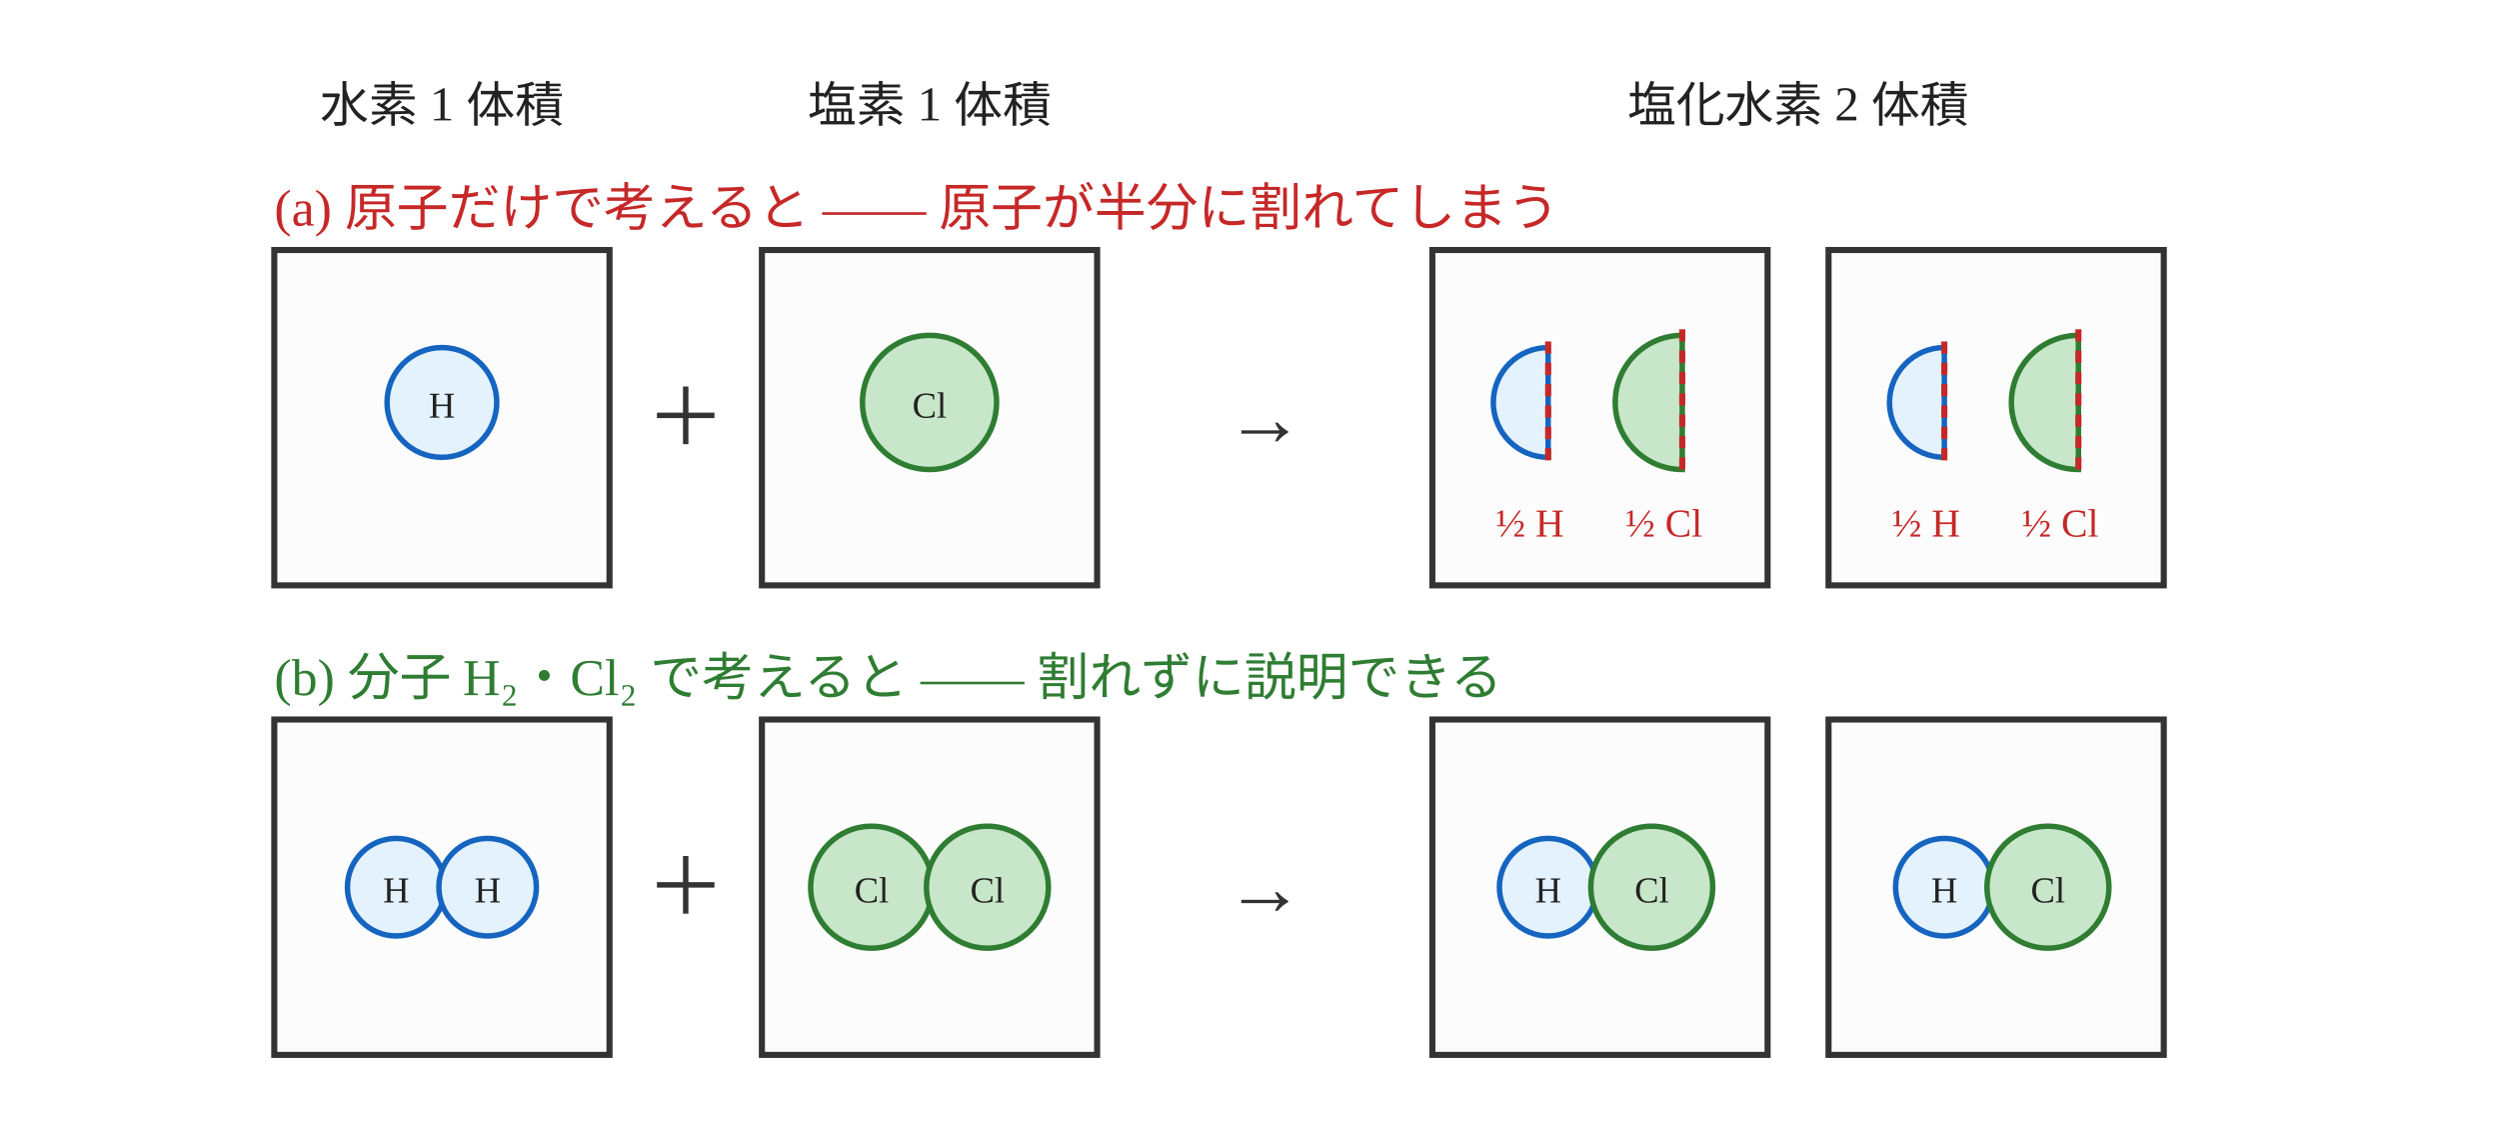
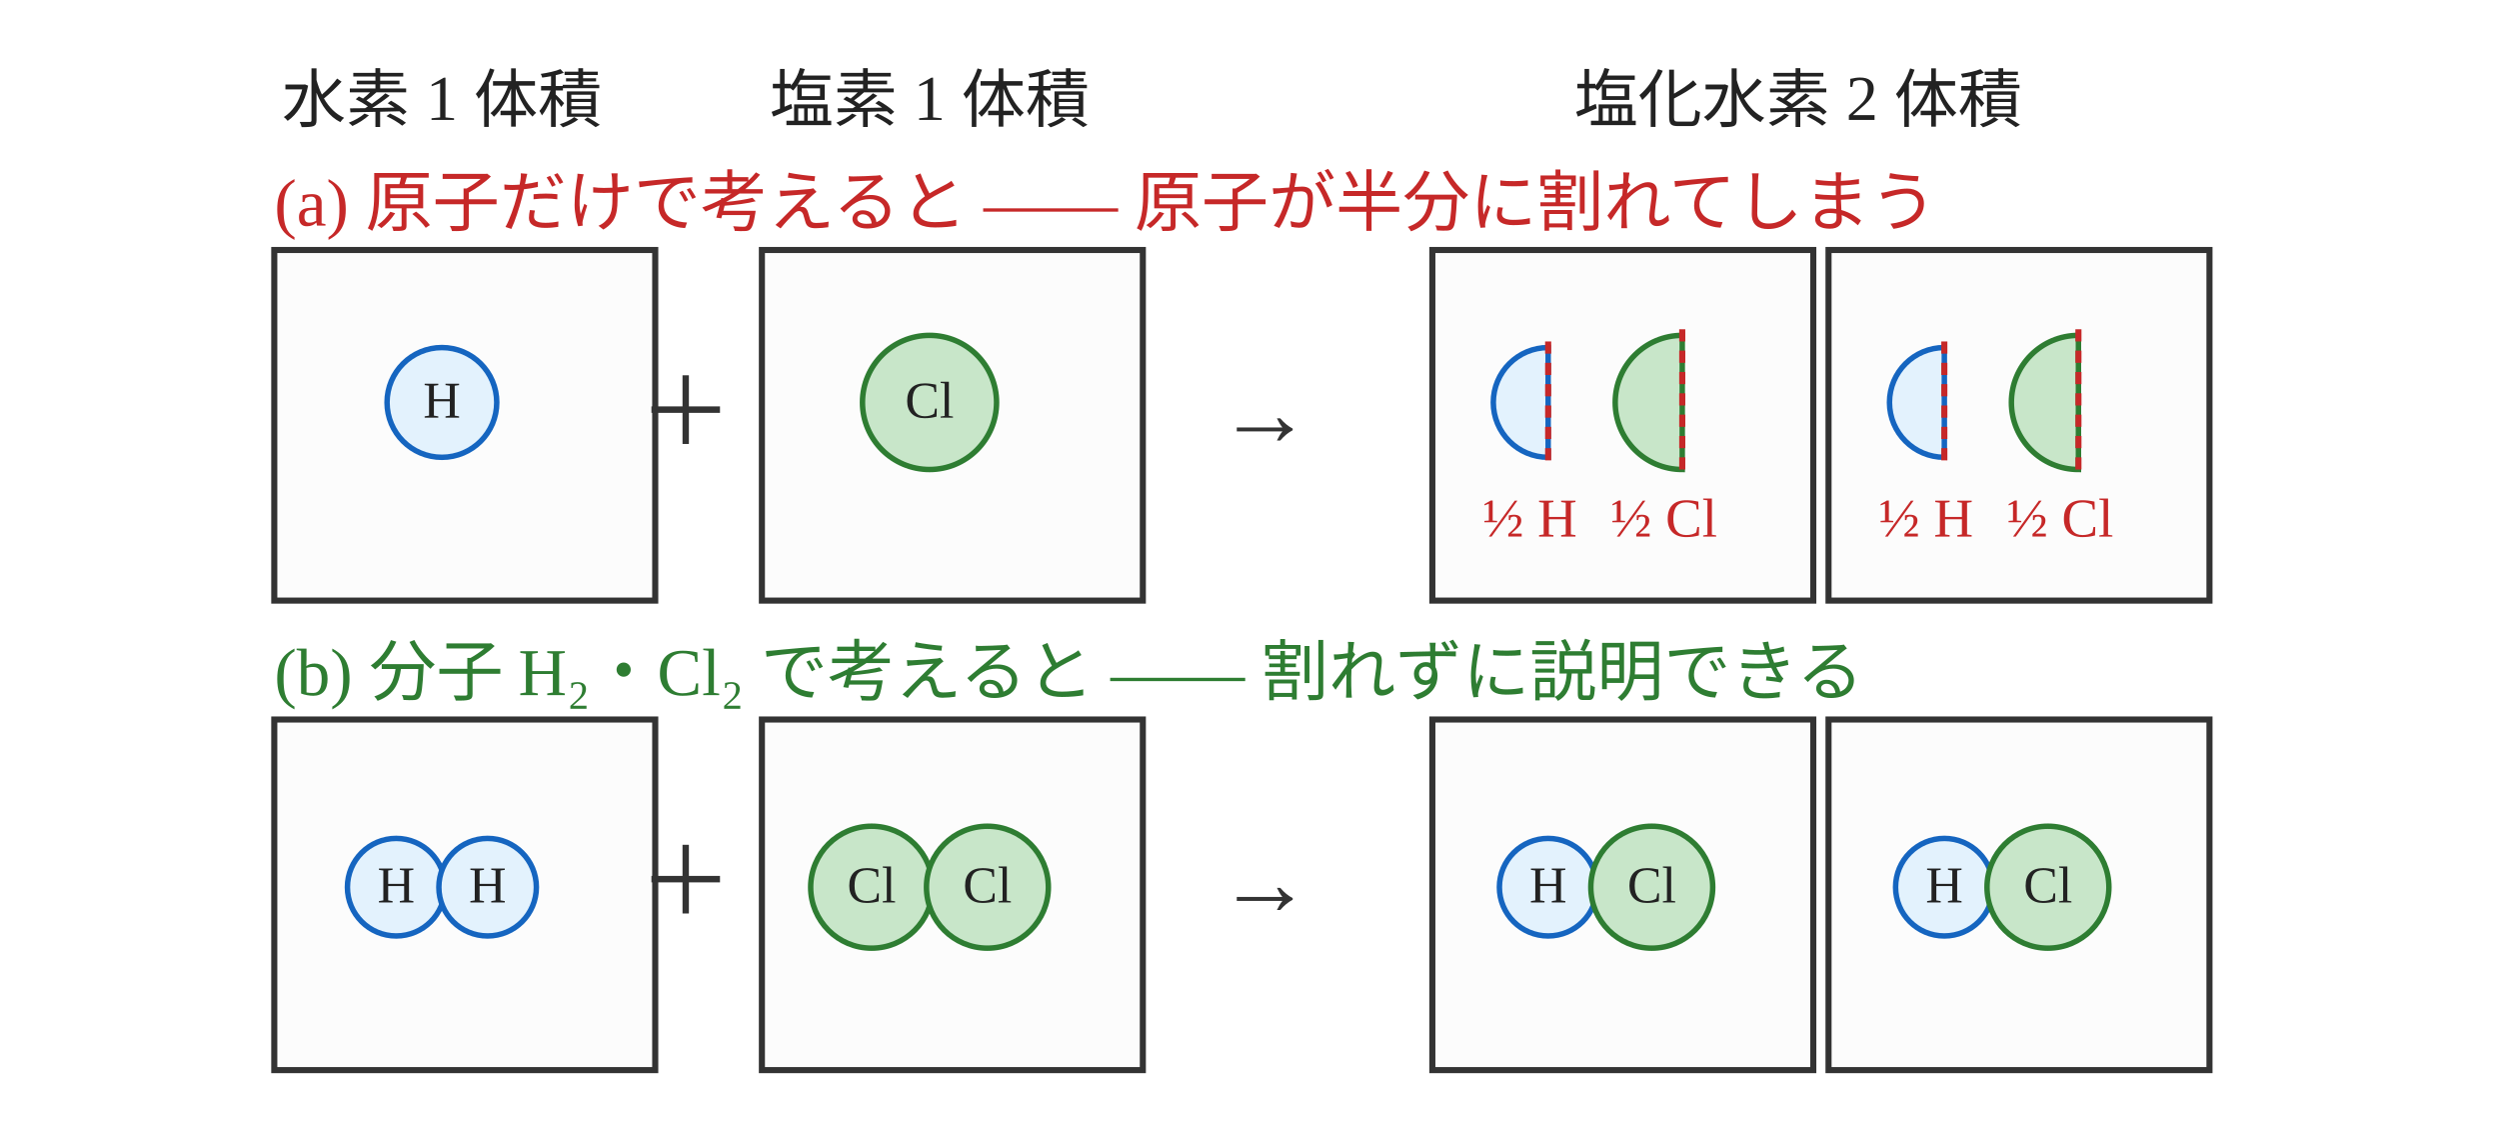
<svg xmlns="http://www.w3.org/2000/svg" width="578.824" height="262.588" viewBox="0 0 820 372" role="img">
  <style>
    .box { fill: #fcfcfc; stroke: #333; stroke-width: 2; }
    .h { fill: #e3f2fd; stroke: #1565c0; stroke-width: 1.8; }
    .cl { fill: #c8e6c9; stroke: #2e7d32; stroke-width: 1.8; }
    .bond { stroke: #555; stroke-width: 3; }
    .cut { stroke: #c62828; stroke-width: 2; stroke-dasharray: 4 3; fill: none; }
-     .at { font-size: 12px; fill: #222; }
-     .half { font-size: 13px; fill: #c62828; }
-     .head { font-size: 16px; fill: #222; }
-     .row { font-size: 17px; }
-     .op { font-size: 26px; fill: #333; }
+     .at { font-size: 17px; fill: #222; }
+     .half { font-size: 18px; fill: #c62828; }
+     .head { font-size: 21px; fill: #222; }
+     .row { font-size: 22px; }
+     .op { font-size: 31px; fill: #333; }
  </style>
  <text class="head" x="145" y="40" text-anchor="middle">水素 1 体積</text>
  <text class="head" x="305" y="40" text-anchor="middle">塩素 1 体積</text>
  <text class="head" x="590" y="40" text-anchor="middle">塩化水素 2 体積</text>
  <text class="row" x="90" y="74" style="fill:#c62828">(a) 原子だけで考えると —— 原子が半分に割れてしまう</text>
-   <rect class="box" x="90" y="82" width="110" height="110" />
-   <rect class="box" x="250" y="82" width="110" height="110" />
-   <rect class="box" x="470" y="82" width="110" height="110" />
-   <rect class="box" x="600" y="82" width="110" height="110" />
+   <rect class="box" x="90" y="82" width="125" height="115" />
+   <rect class="box" x="250" y="82" width="125" height="115" />
+   <rect class="box" x="470" y="82" width="125" height="115" />
+   <rect class="box" x="600" y="82" width="125" height="115" />
  <text class="op" x="225" y="146" text-anchor="middle">＋</text>
  <text class="op" x="415" y="146" text-anchor="middle">→</text>
  <circle class="h" cx="145" cy="132" r="18" />
  <text class="at" x="145" y="137" text-anchor="middle">H</text>
  <circle class="cl" cx="305" cy="132" r="22" />
  <text class="at" x="305" y="137" text-anchor="middle">Cl</text>
  <path class="h" d="M 508 114 A 18 18 0 0 0 508 150 Z" />
  <path class="cut" d="M 508 112 L 508 152" />
  <text class="half" x="502" y="176" text-anchor="middle">½ H</text>
  <path class="cl" d="M 552 110 A 22 22 0 0 0 552 154 Z" />
  <path class="cut" d="M 552 108 L 552 156" />
  <text class="half" x="546" y="176" text-anchor="middle">½ Cl</text>
  <path class="h" d="M 638 114 A 18 18 0 0 0 638 150 Z" />
  <path class="cut" d="M 638 112 L 638 152" />
  <text class="half" x="632" y="176" text-anchor="middle">½ H</text>
  <path class="cl" d="M 682 110 A 22 22 0 0 0 682 154 Z" />
  <path class="cut" d="M 682 108 L 682 156" />
  <text class="half" x="676" y="176" text-anchor="middle">½ Cl</text>
  <text class="row" x="90" y="228" style="fill:#2e7d32">(b) 分子 H₂・Cl₂ で考えると —— 割れずに説明できる</text>
-   <rect class="box" x="90" y="236" width="110" height="110" />
-   <rect class="box" x="250" y="236" width="110" height="110" />
-   <rect class="box" x="470" y="236" width="110" height="110" />
-   <rect class="box" x="600" y="236" width="110" height="110" />
+   <rect class="box" x="90" y="236" width="125" height="115" />
+   <rect class="box" x="250" y="236" width="125" height="115" />
+   <rect class="box" x="470" y="236" width="125" height="115" />
+   <rect class="box" x="600" y="236" width="125" height="115" />
  <text class="op" x="225" y="300" text-anchor="middle">＋</text>
  <text class="op" x="415" y="300" text-anchor="middle">→</text>
  <path class="bond" d="M 130 291 L 160 291" />
  <circle class="h" cx="130" cy="291" r="16" />
  <text class="at" x="130" y="296" text-anchor="middle">H</text>
  <circle class="h" cx="160" cy="291" r="16" />
  <text class="at" x="160" y="296" text-anchor="middle">H</text>
  <path class="bond" d="M 286 291 L 324 291" />
  <circle class="cl" cx="286" cy="291" r="20" />
  <text class="at" x="286" y="296" text-anchor="middle">Cl</text>
  <circle class="cl" cx="324" cy="291" r="20" />
  <text class="at" x="324" y="296" text-anchor="middle">Cl</text>
  <path class="bond" d="M 508 291 L 542 291" />
  <circle class="h" cx="508" cy="291" r="16" />
  <text class="at" x="508" y="296" text-anchor="middle">H</text>
  <circle class="cl" cx="542" cy="291" r="20" />
  <text class="at" x="542" y="296" text-anchor="middle">Cl</text>
  <path class="bond" d="M 638 291 L 672 291" />
  <circle class="h" cx="638" cy="291" r="16" />
  <text class="at" x="638" y="296" text-anchor="middle">H</text>
  <circle class="cl" cx="672" cy="291" r="20" />
  <text class="at" x="672" y="296" text-anchor="middle">Cl</text>
</svg>
